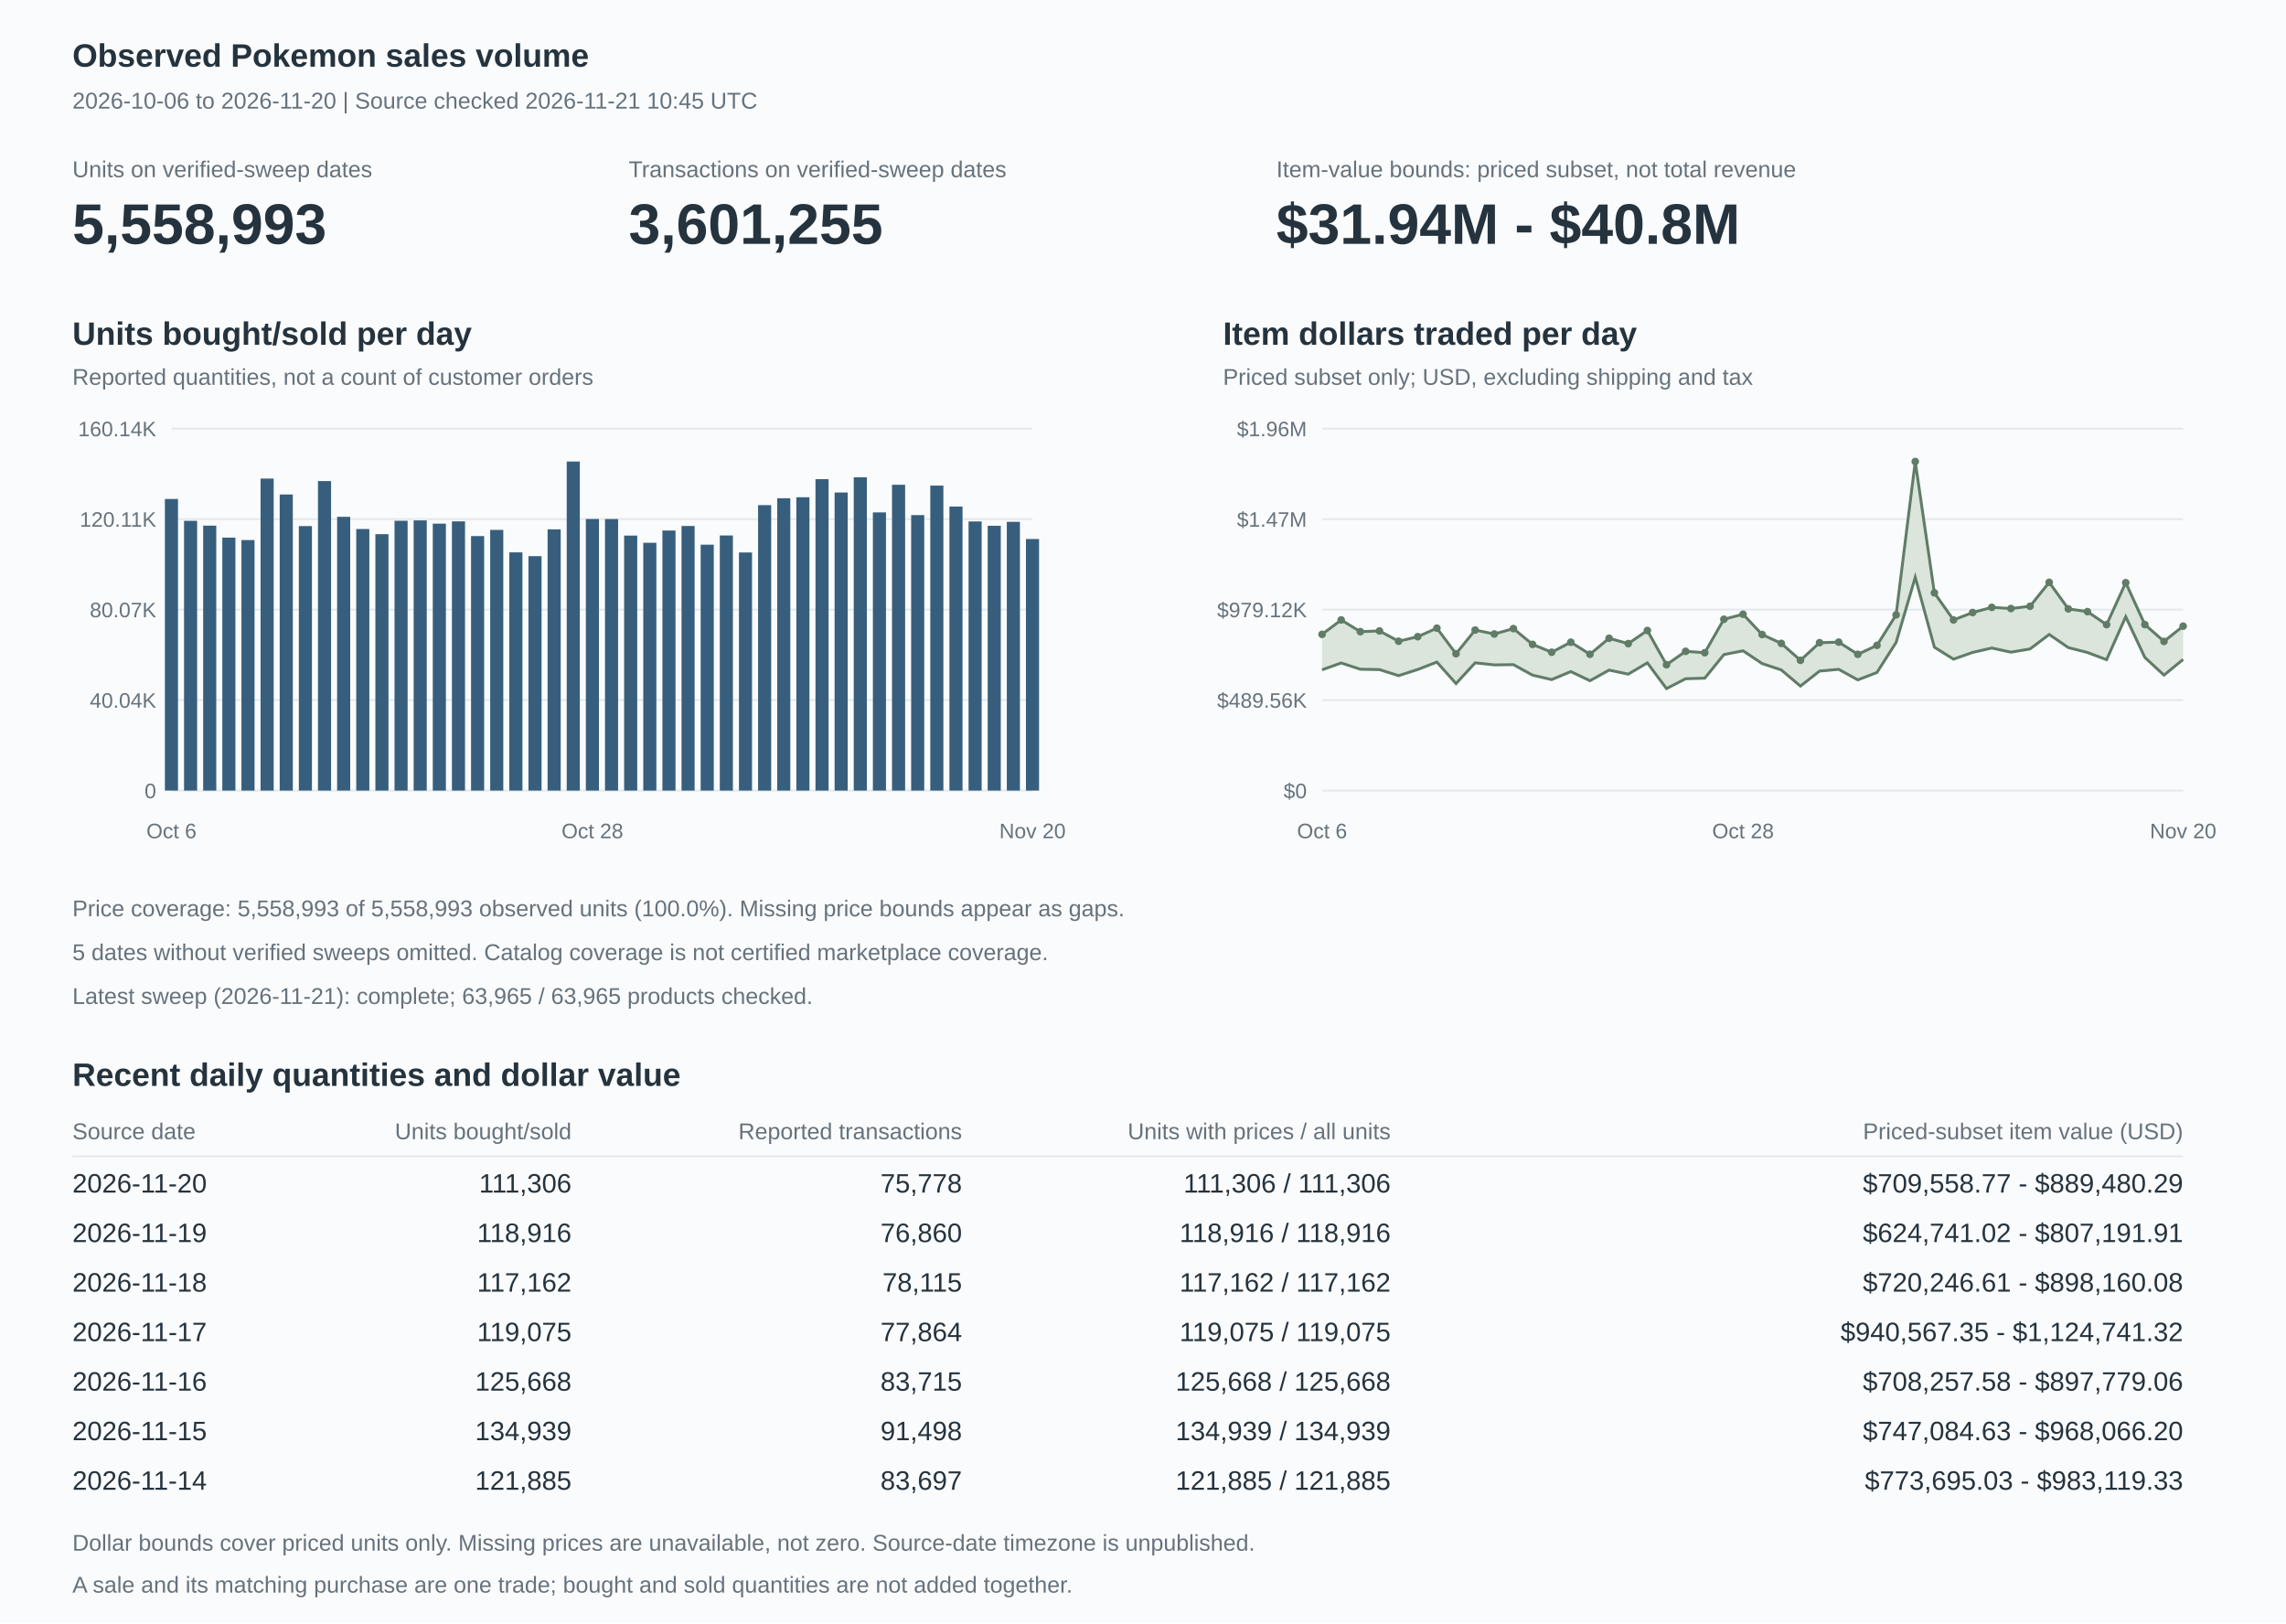
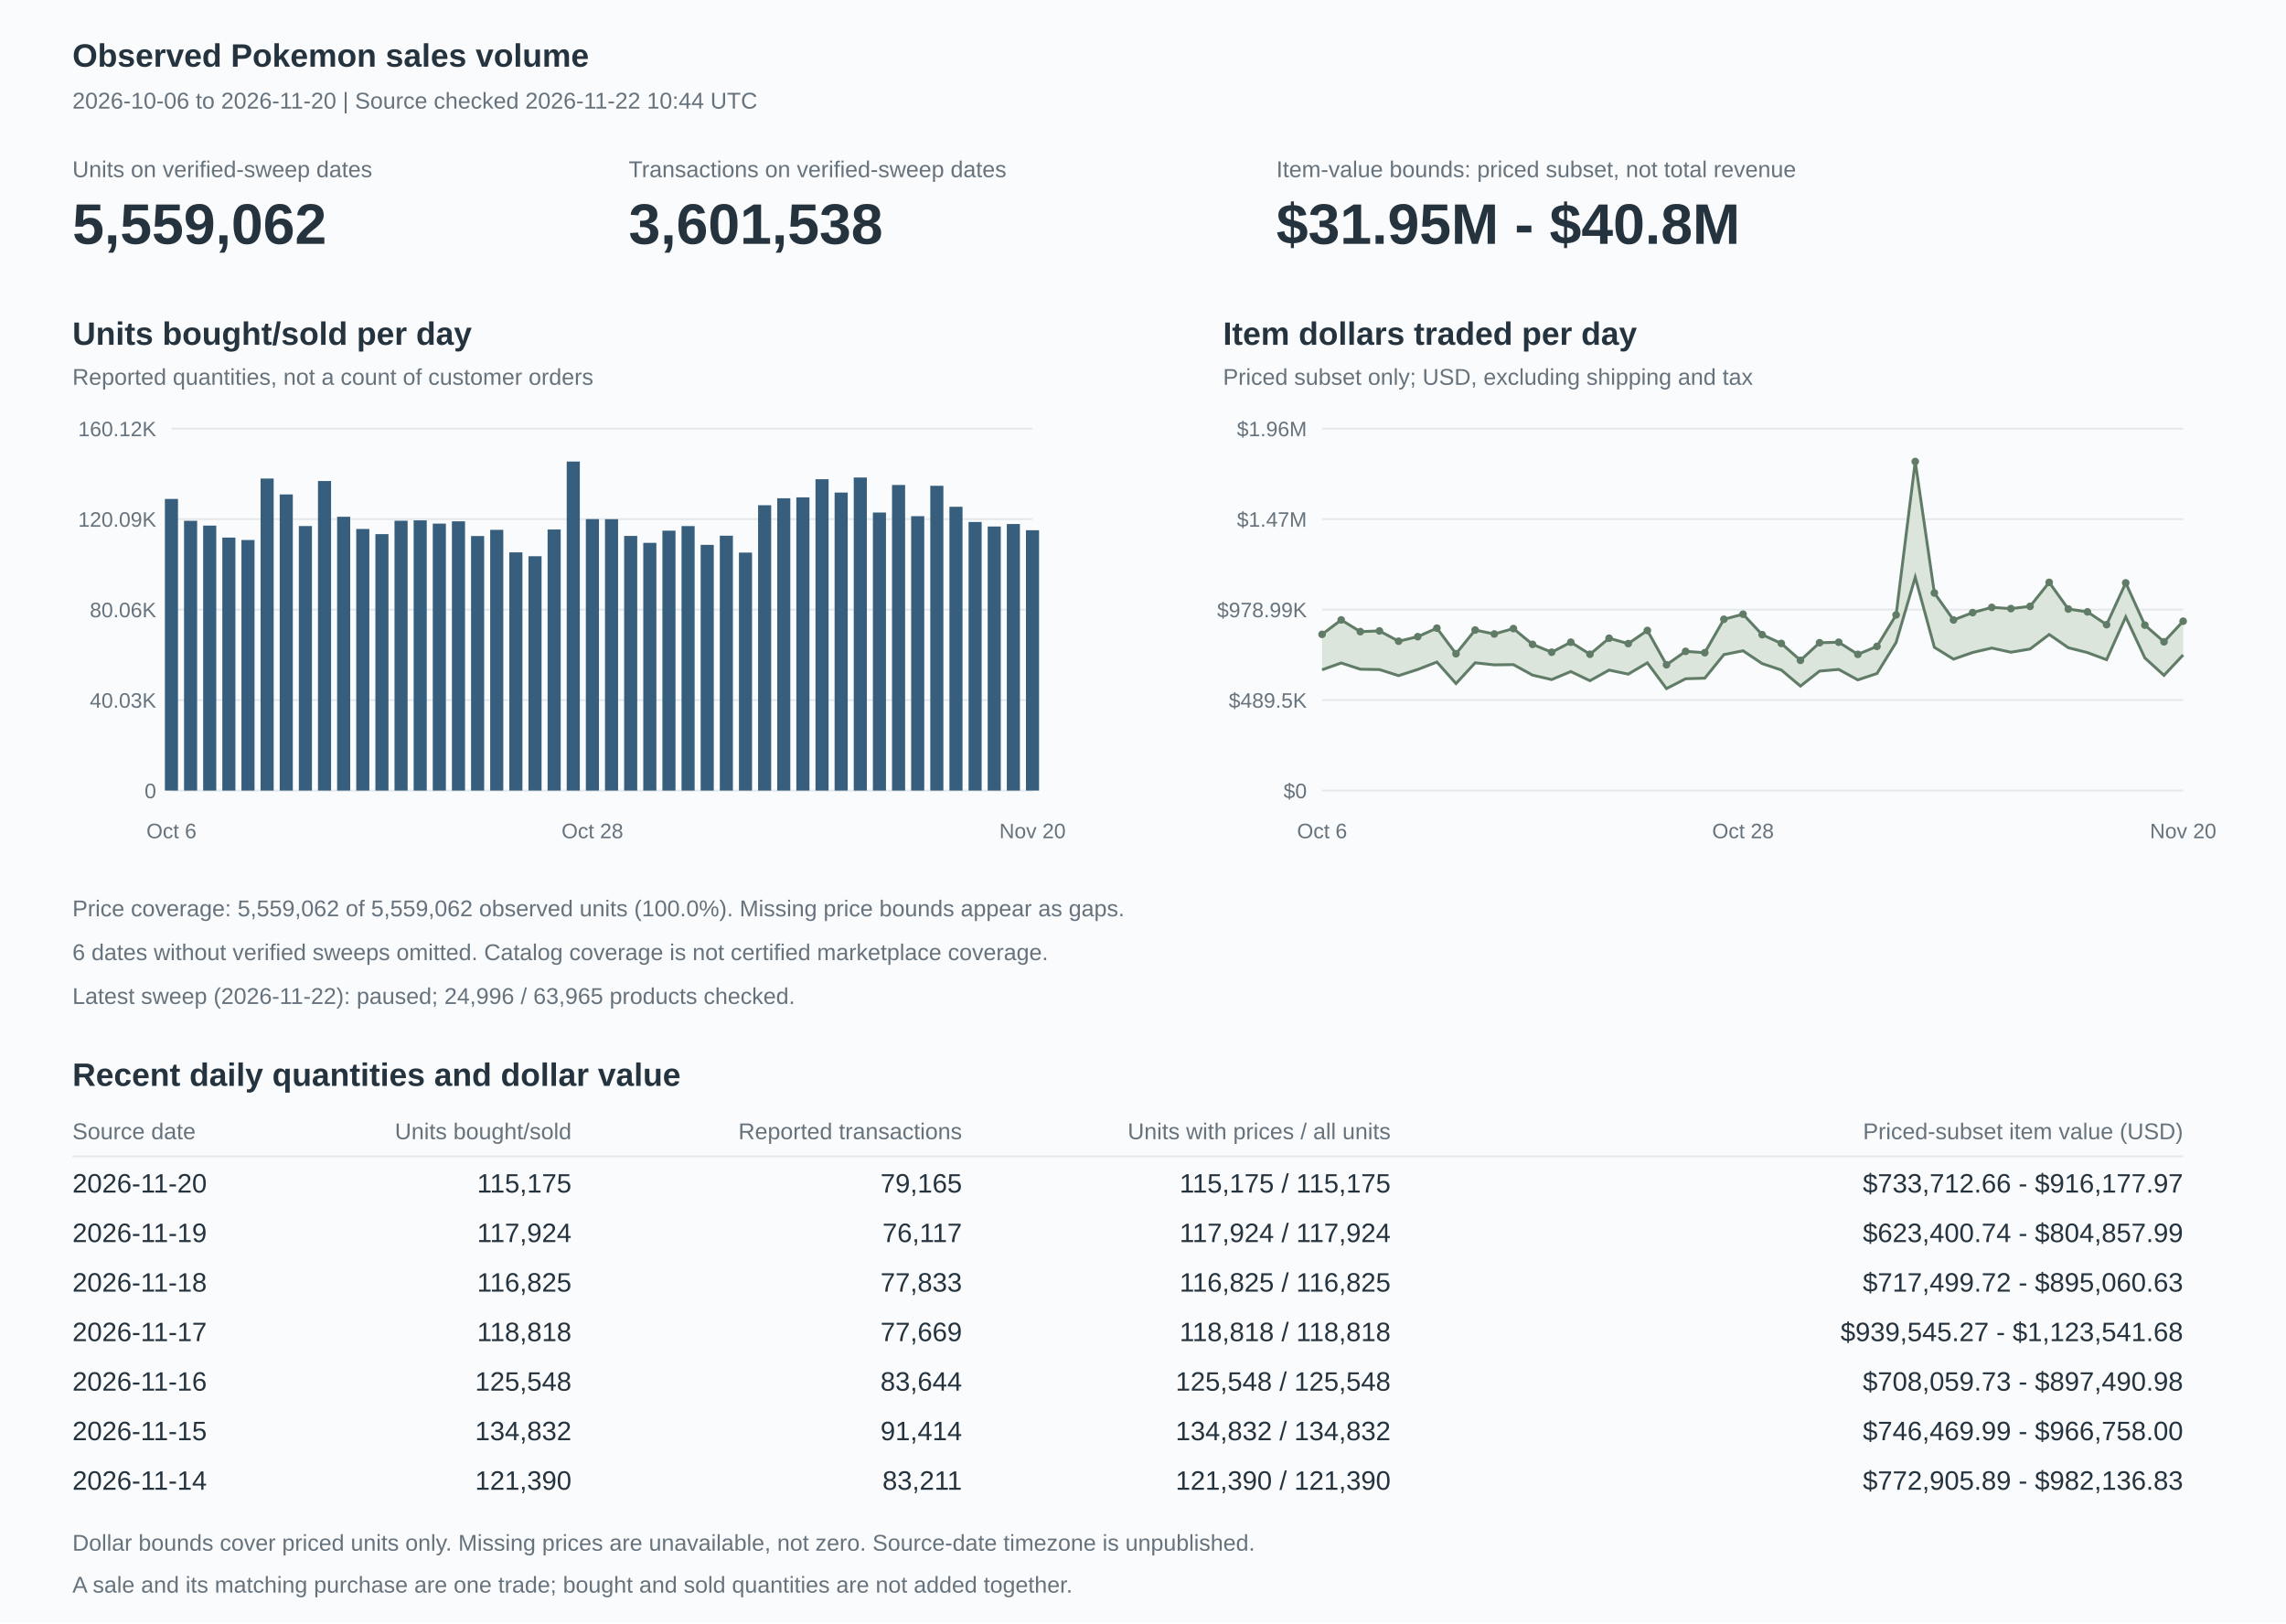
<svg xmlns="http://www.w3.org/2000/svg" width="1200" height="852" viewBox="0 0 1200 852" role="img" aria-labelledby="title description">
  <style>text{font-family:Arial,Helvetica,sans-serif;fill:#25333e;font-size:14px}.heading{font-size:17px;font-weight:600}.muted{fill:#66727c;font-size:12px}.axis{fill:#66727c;font-size:11px}.value{font-size:30px;font-weight:600}.grid{stroke:#e5e9ec;stroke-width:1}</style>
  <rect width="1200" height="852" fill="#fafbfc" />
  <text x="38" y="35" class="heading">Observed Pokemon sales volume</text>
-   <text x="38" y="57" class="muted">2026-10-06 to 2026-11-20 | Source checked 2026-11-21 10:45 UTC</text>
+   <text x="38" y="57" class="muted">2026-10-06 to 2026-11-20 | Source checked 2026-11-22 10:44 UTC</text>
  <text x="38" y="93" class="muted">Units on verified-sweep dates</text>
-   <text x="38" y="128" class="value">5,558,993</text>
+   <text x="38" y="128" class="value">5,559,062</text>
  <text x="330" y="93" class="muted">Transactions on verified-sweep dates</text>
-   <text x="330" y="128" class="value">3,601,255</text>
+   <text x="330" y="128" class="value">3,601,538</text>
  <text x="670" y="93" class="muted">Item-value bounds: priced subset, not total revenue</text>
-   <text x="670" y="128" class="value">$31.94M - $40.8M</text>
+   <text x="670" y="128" class="value">$31.95M - $40.8M</text>
  <text x="38" y="181" class="heading">Units bought/sold per day</text>
  <text x="38" y="202" class="muted">Reported quantities, not a count of customer orders</text>
  <path d="M90,415h452" class="grid" />
  <text x="82" y="419" text-anchor="end" class="axis">0</text>
  <path d="M90,367.5h452" class="grid" />
-   <text x="82" y="371.5" text-anchor="end" class="axis">40.04K</text>
+   <text x="82" y="371.5" text-anchor="end" class="axis">40.03K</text>
  <path d="M90,320h452" class="grid" />
-   <text x="82" y="324" text-anchor="end" class="axis">80.07K</text>
+   <text x="82" y="324" text-anchor="end" class="axis">80.06K</text>
  <path d="M90,272.5h452" class="grid" />
-   <text x="82" y="276.5" text-anchor="end" class="axis">120.11K</text>
+   <text x="82" y="276.5" text-anchor="end" class="axis">120.09K</text>
  <path d="M90,225h452" class="grid" />
-   <text x="82" y="229" text-anchor="end" class="axis">160.14K</text>
-   <rect x="86.561" y="261.928" width="6.878" height="153.072" fill="#375f7d" />
-   <rect x="96.605" y="273.402" width="6.878" height="141.598" fill="#375f7d" />
-   <rect x="106.65" y="275.922" width="6.878" height="139.078" fill="#375f7d" />
-   <rect x="116.694" y="282.216" width="6.878" height="132.784" fill="#375f7d" />
-   <rect x="126.739" y="283.494" width="6.878" height="131.506" fill="#375f7d" />
-   <rect x="136.783" y="251.221" width="6.878" height="163.779" fill="#375f7d" />
-   <rect x="146.828" y="259.569" width="6.878" height="155.431" fill="#375f7d" />
-   <rect x="156.872" y="276.156" width="6.878" height="138.844" fill="#375f7d" />
-   <rect x="166.916" y="252.533" width="6.878" height="162.467" fill="#375f7d" />
-   <rect x="176.961" y="271.293" width="6.878" height="143.707" fill="#375f7d" />
-   <rect x="187.005" y="277.699" width="6.878" height="137.301" fill="#375f7d" />
-   <rect x="197.05" y="280.395" width="6.878" height="134.605" fill="#375f7d" />
-   <rect x="207.094" y="273.363" width="6.878" height="141.637" fill="#375f7d" />
-   <rect x="217.139" y="273.171" width="6.878" height="141.829" fill="#375f7d" />
-   <rect x="227.183" y="274.878" width="6.878" height="140.122" fill="#375f7d" />
-   <rect x="237.228" y="273.671" width="6.878" height="141.329" fill="#375f7d" />
-   <rect x="247.272" y="281.399" width="6.878" height="133.601" fill="#375f7d" />
-   <rect x="257.316" y="278.149" width="6.878" height="136.851" fill="#375f7d" />
-   <rect x="267.361" y="289.953" width="6.878" height="125.047" fill="#375f7d" />
-   <rect x="277.405" y="291.951" width="6.878" height="123.049" fill="#375f7d" />
-   <rect x="287.45" y="277.869" width="6.878" height="137.131" fill="#375f7d" />
+   <text x="82" y="229" text-anchor="end" class="axis">160.12K</text>
+   <rect x="86.561" y="261.904" width="6.878" height="153.096" fill="#375f7d" />
+   <rect x="96.605" y="273.38" width="6.878" height="141.62" fill="#375f7d" />
+   <rect x="106.65" y="275.9" width="6.878" height="139.1" fill="#375f7d" />
+   <rect x="116.694" y="282.195" width="6.878" height="132.805" fill="#375f7d" />
+   <rect x="126.739" y="283.473" width="6.878" height="131.527" fill="#375f7d" />
+   <rect x="136.783" y="251.195" width="6.878" height="163.805" fill="#375f7d" />
+   <rect x="146.828" y="259.544" width="6.878" height="155.456" fill="#375f7d" />
+   <rect x="156.872" y="276.134" width="6.878" height="138.866" fill="#375f7d" />
+   <rect x="166.916" y="252.507" width="6.878" height="162.493" fill="#375f7d" />
+   <rect x="176.961" y="271.27" width="6.878" height="143.73" fill="#375f7d" />
+   <rect x="187.005" y="277.677" width="6.878" height="137.323" fill="#375f7d" />
+   <rect x="197.05" y="280.374" width="6.878" height="134.626" fill="#375f7d" />
+   <rect x="207.094" y="273.341" width="6.878" height="141.659" fill="#375f7d" />
+   <rect x="217.139" y="273.149" width="6.878" height="141.851" fill="#375f7d" />
+   <rect x="227.183" y="274.856" width="6.878" height="140.144" fill="#375f7d" />
+   <rect x="237.228" y="273.648" width="6.878" height="141.352" fill="#375f7d" />
+   <rect x="247.272" y="281.378" width="6.878" height="133.622" fill="#375f7d" />
+   <rect x="257.316" y="278.128" width="6.878" height="136.872" fill="#375f7d" />
+   <rect x="267.361" y="289.945" width="6.878" height="125.055" fill="#375f7d" />
+   <rect x="277.405" y="291.974" width="6.878" height="123.026" fill="#375f7d" />
+   <rect x="287.45" y="277.945" width="6.878" height="137.055" fill="#375f7d" />
  <rect x="297.494" y="242.273" width="6.878" height="172.727" fill="#375f7d" />
-   <rect x="307.539" y="272.435" width="6.878" height="142.565" fill="#375f7d" />
-   <rect x="317.583" y="272.463" width="6.878" height="142.537" fill="#375f7d" />
-   <rect x="327.628" y="281.143" width="6.878" height="133.857" fill="#375f7d" />
-   <rect x="337.672" y="284.919" width="6.878" height="130.081" fill="#375f7d" />
-   <rect x="347.716" y="278.492" width="6.878" height="136.508" fill="#375f7d" />
-   <rect x="357.761" y="276.103" width="6.878" height="138.897" fill="#375f7d" />
-   <rect x="367.805" y="285.918" width="6.878" height="129.082" fill="#375f7d" />
-   <rect x="377.85" y="281.079" width="6.878" height="133.921" fill="#375f7d" />
-   <rect x="387.894" y="290.01" width="6.878" height="124.99" fill="#375f7d" />
-   <rect x="397.939" y="265.166" width="6.878" height="149.834" fill="#375f7d" />
-   <rect x="407.983" y="261.542" width="6.878" height="153.458" fill="#375f7d" />
-   <rect x="418.028" y="261.018" width="6.878" height="153.982" fill="#375f7d" />
-   <rect x="428.072" y="251.526" width="6.878" height="163.474" fill="#375f7d" />
-   <rect x="438.116" y="258.529" width="6.878" height="156.471" fill="#375f7d" />
-   <rect x="448.161" y="250.546" width="6.878" height="164.454" fill="#375f7d" />
-   <rect x="458.205" y="268.97" width="6.878" height="146.03" fill="#375f7d" />
-   <rect x="468.25" y="254.47" width="6.878" height="160.53" fill="#375f7d" />
-   <rect x="478.294" y="270.391" width="6.878" height="144.609" fill="#375f7d" />
-   <rect x="488.339" y="254.904" width="6.878" height="160.096" fill="#375f7d" />
-   <rect x="498.383" y="265.903" width="6.878" height="149.097" fill="#375f7d" />
-   <rect x="508.428" y="273.725" width="6.878" height="141.275" fill="#375f7d" />
-   <rect x="518.472" y="275.995" width="6.878" height="139.005" fill="#375f7d" />
-   <rect x="528.516" y="273.914" width="6.878" height="141.086" fill="#375f7d" />
-   <rect x="538.561" y="282.943" width="6.878" height="132.057" fill="#375f7d" />
+   <rect x="307.539" y="272.491" width="6.878" height="142.509" fill="#375f7d" />
+   <rect x="317.583" y="272.533" width="6.878" height="142.467" fill="#375f7d" />
+   <rect x="327.628" y="281.321" width="6.878" height="133.679" fill="#375f7d" />
+   <rect x="337.672" y="284.957" width="6.878" height="130.043" fill="#375f7d" />
+   <rect x="347.716" y="278.56" width="6.878" height="136.44" fill="#375f7d" />
+   <rect x="357.761" y="276.157" width="6.878" height="138.843" fill="#375f7d" />
+   <rect x="367.805" y="286.005" width="6.878" height="128.995" fill="#375f7d" />
+   <rect x="377.85" y="281.207" width="6.878" height="133.793" fill="#375f7d" />
+   <rect x="387.894" y="290.068" width="6.878" height="124.932" fill="#375f7d" />
+   <rect x="397.939" y="265.211" width="6.878" height="149.789" fill="#375f7d" />
+   <rect x="407.983" y="261.555" width="6.878" height="153.445" fill="#375f7d" />
+   <rect x="418.028" y="261.075" width="6.878" height="153.925" fill="#375f7d" />
+   <rect x="428.072" y="251.56" width="6.878" height="163.44" fill="#375f7d" />
+   <rect x="438.116" y="258.562" width="6.878" height="156.438" fill="#375f7d" />
+   <rect x="448.161" y="250.657" width="6.878" height="164.343" fill="#375f7d" />
+   <rect x="458.205" y="269.041" width="6.878" height="145.959" fill="#375f7d" />
+   <rect x="468.25" y="254.573" width="6.878" height="160.427" fill="#375f7d" />
+   <rect x="478.294" y="270.956" width="6.878" height="144.044" fill="#375f7d" />
+   <rect x="488.339" y="255.005" width="6.878" height="159.995" fill="#375f7d" />
+   <rect x="498.383" y="266.022" width="6.878" height="148.978" fill="#375f7d" />
+   <rect x="508.428" y="274.008" width="6.878" height="140.992" fill="#375f7d" />
+   <rect x="518.472" y="276.373" width="6.878" height="138.627" fill="#375f7d" />
+   <rect x="528.516" y="275.069" width="6.878" height="139.931" fill="#375f7d" />
+   <rect x="538.561" y="278.331" width="6.878" height="136.669" fill="#375f7d" />
  <text x="90" y="440" text-anchor="middle" class="axis">Oct 6</text>
  <text x="310.978" y="440" text-anchor="middle" class="axis">Oct 28</text>
  <text x="542" y="440" text-anchor="middle" class="axis">Nov 20</text>
  <text x="642" y="181" class="heading">Item dollars traded per day</text>
  <text x="642" y="202" class="muted">Priced subset only; USD, excluding shipping and tax</text>
  <path d="M694,415h452" class="grid" />
  <text x="686" y="419" text-anchor="end" class="axis">$0</text>
  <path d="M694,367.5h452" class="grid" />
-   <text x="686" y="371.5" text-anchor="end" class="axis">$489.56K</text>
+   <text x="686" y="371.5" text-anchor="end" class="axis">$489.5K</text>
  <path d="M694,320h452" class="grid" />
-   <text x="686" y="324" text-anchor="end" class="axis">$979.12K</text>
+   <text x="686" y="324" text-anchor="end" class="axis">$978.99K</text>
  <path d="M694,272.5h452" class="grid" />
  <text x="686" y="276.5" text-anchor="end" class="axis">$1.47M</text>
  <path d="M694,225h452" class="grid" />
  <text x="686" y="229" text-anchor="end" class="axis">$1.96M</text>
-   <polygon points="694,332.998 704.044,325.426 714.089,331.577 724.133,331.195 734.178,336.6 744.222,334.216 754.267,329.74 764.311,343.177 774.356,330.734 784.4,332.806 794.444,329.976 804.489,338.254 814.533,342.38 824.578,337.124 834.622,343.448 844.667,335.036 854.711,337.862 864.756,330.976 874.8,348.94 884.844,341.9 894.889,342.618 904.933,325.077 914.978,322.423 925.022,333.106 935.067,337.73 945.111,346.627 955.156,337.371 965.2,337.071 975.244,343.477 985.289,338.761 995.333,322.756 1005.378,242.273 1015.422,311.208 1025.467,325.425 1035.511,321.544 1045.556,318.818 1055.6,319.435 1065.644,318.247 1075.689,305.679 1085.733,319.611 1095.778,321.072 1105.822,327.892 1115.867,305.87 1125.911,327.855 1135.956,336.681 1146,328.697 1146,346.154 1135.956,354.384 1125.911,345.117 1115.867,323.74 1105.822,346.28 1095.778,342.513 1085.733,339.931 1075.689,333.053 1065.644,340.644 1055.6,342.333 1045.556,340.165 1035.511,342.464 1025.467,346.006 1015.422,339.732 1005.378,303.008 995.333,337.228 985.289,352.998 975.244,356.888 965.2,351.349 955.156,352.26 945.111,360.152 935.067,351.667 925.022,348.319 914.978,341.616 904.933,343.612 894.889,355.99 884.844,356.286 874.8,361.456 864.756,347.953 854.711,353.868 844.667,351.749 834.622,357.331 824.578,352.524 814.533,356.732 804.489,354.403 794.444,348.885 784.4,349.011 774.356,347.925 764.311,358.823 754.267,347.537 744.222,351.428 734.178,354.673 724.133,351.483 714.089,351.297 704.044,348.009 694,351.601" fill="#dbe5dc" />
-   <polyline points="694,351.601 704.044,348.009 714.089,351.297 724.133,351.483 734.178,354.673 744.222,351.428 754.267,347.537 764.311,358.823 774.356,347.925 784.4,349.011 794.444,348.885 804.489,354.403 814.533,356.732 824.578,352.524 834.622,357.331 844.667,351.749 854.711,353.868 864.756,347.953 874.8,361.456 884.844,356.286 894.889,355.99 904.933,343.612 914.978,341.616 925.022,348.319 935.067,351.667 945.111,360.152 955.156,352.26 965.2,351.349 975.244,356.888 985.289,352.998 995.333,337.228 1005.378,303.008 1015.422,339.732 1025.467,346.006 1035.511,342.464 1045.556,340.165 1055.6,342.333 1065.644,340.644 1075.689,333.053 1085.733,339.931 1095.778,342.513 1105.822,346.28 1115.867,323.74 1125.911,345.117 1135.956,354.384 1146,346.154" fill="none" stroke="#607c67" stroke-width="1.5" />
-   <polyline points="694,332.998 704.044,325.426 714.089,331.577 724.133,331.195 734.178,336.6 744.222,334.216 754.267,329.74 764.311,343.177 774.356,330.734 784.4,332.806 794.444,329.976 804.489,338.254 814.533,342.38 824.578,337.124 834.622,343.448 844.667,335.036 854.711,337.862 864.756,330.976 874.8,348.94 884.844,341.9 894.889,342.618 904.933,325.077 914.978,322.423 925.022,333.106 935.067,337.73 945.111,346.627 955.156,337.371 965.2,337.071 975.244,343.477 985.289,338.761 995.333,322.756 1005.378,242.273 1015.422,311.208 1025.467,325.425 1035.511,321.544 1045.556,318.818 1055.6,319.435 1065.644,318.247 1075.689,305.679 1085.733,319.611 1095.778,321.072 1105.822,327.892 1115.867,305.87 1125.911,327.855 1135.956,336.681 1146,328.697" fill="none" stroke="#607c67" stroke-width="1.5" />
-   <circle cx="694" cy="332.998" r="2" fill="#607c67" />
-   <circle cx="704.044" cy="325.426" r="2" fill="#607c67" />
-   <circle cx="714.089" cy="331.577" r="2" fill="#607c67" />
-   <circle cx="724.133" cy="331.195" r="2" fill="#607c67" />
-   <circle cx="734.178" cy="336.6" r="2" fill="#607c67" />
-   <circle cx="744.222" cy="334.216" r="2" fill="#607c67" />
-   <circle cx="754.267" cy="329.74" r="2" fill="#607c67" />
-   <circle cx="764.311" cy="343.177" r="2" fill="#607c67" />
-   <circle cx="774.356" cy="330.734" r="2" fill="#607c67" />
-   <circle cx="784.4" cy="332.806" r="2" fill="#607c67" />
-   <circle cx="794.444" cy="329.976" r="2" fill="#607c67" />
-   <circle cx="804.489" cy="338.254" r="2" fill="#607c67" />
-   <circle cx="814.533" cy="342.38" r="2" fill="#607c67" />
-   <circle cx="824.578" cy="337.124" r="2" fill="#607c67" />
-   <circle cx="834.622" cy="343.448" r="2" fill="#607c67" />
-   <circle cx="844.667" cy="335.036" r="2" fill="#607c67" />
-   <circle cx="854.711" cy="337.862" r="2" fill="#607c67" />
-   <circle cx="864.756" cy="330.976" r="2" fill="#607c67" />
-   <circle cx="874.8" cy="348.94" r="2" fill="#607c67" />
-   <circle cx="884.844" cy="341.9" r="2" fill="#607c67" />
-   <circle cx="894.889" cy="342.618" r="2" fill="#607c67" />
+   <polygon points="694,332.988 704.044,325.415 714.089,331.567 724.133,331.184 734.178,336.59 744.222,334.206 754.267,329.73 764.311,343.168 774.356,330.724 784.4,332.796 794.444,329.965 804.489,338.244 814.533,342.371 824.578,337.114 834.622,343.439 844.667,335.026 854.711,337.852 864.756,330.965 874.8,348.958 884.844,341.915 894.889,342.617 904.933,325.077 914.978,322.416 925.022,333.152 935.067,337.757 945.111,346.63 955.156,337.382 965.2,337.124 975.244,343.491 985.289,339.297 995.333,322.786 1005.378,242.273 1015.422,311.264 1025.467,325.432 1035.511,321.582 1045.556,318.842 1055.6,319.474 1065.644,318.298 1075.689,305.695 1085.733,319.695 1095.778,321.187 1105.822,327.909 1115.867,305.973 1125.911,328.145 1135.956,336.898 1146,326.095 1146,343.802 1135.956,354.506 1125.911,345.375 1115.867,323.828 1105.822,346.291 1095.778,342.564 1085.733,339.998 1075.689,333.065 1065.644,340.688 1055.6,342.364 1045.556,340.18 1035.511,342.497 1025.467,346.011 1015.422,339.787 1005.378,303.01 995.333,337.243 985.289,353.534 975.244,356.893 965.2,351.398 955.156,352.269 945.111,360.156 935.067,351.69 925.022,348.34 914.978,341.61 904.933,343.613 894.889,355.989 884.844,356.298 874.8,361.474 864.756,347.945 854.711,353.86 844.667,351.741 834.622,357.324 824.578,352.516 814.533,356.725 804.489,354.395 794.444,348.876 784.4,349.002 774.356,347.917 764.311,358.816 754.267,347.529 744.222,351.42 734.178,354.665 724.133,351.475 714.089,351.289 704.044,348 694,351.593" fill="#dbe5dc" />
+   <polyline points="694,351.593 704.044,348 714.089,351.289 724.133,351.475 734.178,354.665 744.222,351.42 754.267,347.529 764.311,358.816 774.356,347.917 784.4,349.002 794.444,348.876 804.489,354.395 814.533,356.725 824.578,352.516 834.622,357.324 844.667,351.741 854.711,353.86 864.756,347.945 874.8,361.474 884.844,356.298 894.889,355.989 904.933,343.613 914.978,341.61 925.022,348.34 935.067,351.69 945.111,360.156 955.156,352.269 965.2,351.398 975.244,356.893 985.289,353.534 995.333,337.243 1005.378,303.01 1015.422,339.787 1025.467,346.011 1035.511,342.497 1045.556,340.18 1055.6,342.364 1065.644,340.688 1075.689,333.065 1085.733,339.998 1095.778,342.564 1105.822,346.291 1115.867,323.828 1125.911,345.375 1135.956,354.506 1146,343.802" fill="none" stroke="#607c67" stroke-width="1.5" />
+   <polyline points="694,332.988 704.044,325.415 714.089,331.567 724.133,331.184 734.178,336.59 744.222,334.206 754.267,329.73 764.311,343.168 774.356,330.724 784.4,332.796 794.444,329.965 804.489,338.244 814.533,342.371 824.578,337.114 834.622,343.439 844.667,335.026 854.711,337.852 864.756,330.965 874.8,348.958 884.844,341.915 894.889,342.617 904.933,325.077 914.978,322.416 925.022,333.152 935.067,337.757 945.111,346.63 955.156,337.382 965.2,337.124 975.244,343.491 985.289,339.297 995.333,322.786 1005.378,242.273 1015.422,311.264 1025.467,325.432 1035.511,321.582 1045.556,318.842 1055.6,319.474 1065.644,318.298 1075.689,305.695 1085.733,319.695 1095.778,321.187 1105.822,327.909 1115.867,305.973 1125.911,328.145 1135.956,336.898 1146,326.095" fill="none" stroke="#607c67" stroke-width="1.5" />
+   <circle cx="694" cy="332.988" r="2" fill="#607c67" />
+   <circle cx="704.044" cy="325.415" r="2" fill="#607c67" />
+   <circle cx="714.089" cy="331.567" r="2" fill="#607c67" />
+   <circle cx="724.133" cy="331.184" r="2" fill="#607c67" />
+   <circle cx="734.178" cy="336.59" r="2" fill="#607c67" />
+   <circle cx="744.222" cy="334.206" r="2" fill="#607c67" />
+   <circle cx="754.267" cy="329.73" r="2" fill="#607c67" />
+   <circle cx="764.311" cy="343.168" r="2" fill="#607c67" />
+   <circle cx="774.356" cy="330.724" r="2" fill="#607c67" />
+   <circle cx="784.4" cy="332.796" r="2" fill="#607c67" />
+   <circle cx="794.444" cy="329.965" r="2" fill="#607c67" />
+   <circle cx="804.489" cy="338.244" r="2" fill="#607c67" />
+   <circle cx="814.533" cy="342.371" r="2" fill="#607c67" />
+   <circle cx="824.578" cy="337.114" r="2" fill="#607c67" />
+   <circle cx="834.622" cy="343.439" r="2" fill="#607c67" />
+   <circle cx="844.667" cy="335.026" r="2" fill="#607c67" />
+   <circle cx="854.711" cy="337.852" r="2" fill="#607c67" />
+   <circle cx="864.756" cy="330.965" r="2" fill="#607c67" />
+   <circle cx="874.8" cy="348.958" r="2" fill="#607c67" />
+   <circle cx="884.844" cy="341.915" r="2" fill="#607c67" />
+   <circle cx="894.889" cy="342.617" r="2" fill="#607c67" />
  <circle cx="904.933" cy="325.077" r="2" fill="#607c67" />
-   <circle cx="914.978" cy="322.423" r="2" fill="#607c67" />
-   <circle cx="925.022" cy="333.106" r="2" fill="#607c67" />
-   <circle cx="935.067" cy="337.73" r="2" fill="#607c67" />
-   <circle cx="945.111" cy="346.627" r="2" fill="#607c67" />
-   <circle cx="955.156" cy="337.371" r="2" fill="#607c67" />
-   <circle cx="965.2" cy="337.071" r="2" fill="#607c67" />
-   <circle cx="975.244" cy="343.477" r="2" fill="#607c67" />
-   <circle cx="985.289" cy="338.761" r="2" fill="#607c67" />
-   <circle cx="995.333" cy="322.756" r="2" fill="#607c67" />
+   <circle cx="914.978" cy="322.416" r="2" fill="#607c67" />
+   <circle cx="925.022" cy="333.152" r="2" fill="#607c67" />
+   <circle cx="935.067" cy="337.757" r="2" fill="#607c67" />
+   <circle cx="945.111" cy="346.63" r="2" fill="#607c67" />
+   <circle cx="955.156" cy="337.382" r="2" fill="#607c67" />
+   <circle cx="965.2" cy="337.124" r="2" fill="#607c67" />
+   <circle cx="975.244" cy="343.491" r="2" fill="#607c67" />
+   <circle cx="985.289" cy="339.297" r="2" fill="#607c67" />
+   <circle cx="995.333" cy="322.786" r="2" fill="#607c67" />
  <circle cx="1005.378" cy="242.273" r="2" fill="#607c67" />
-   <circle cx="1015.422" cy="311.208" r="2" fill="#607c67" />
-   <circle cx="1025.467" cy="325.425" r="2" fill="#607c67" />
-   <circle cx="1035.511" cy="321.544" r="2" fill="#607c67" />
-   <circle cx="1045.556" cy="318.818" r="2" fill="#607c67" />
-   <circle cx="1055.6" cy="319.435" r="2" fill="#607c67" />
-   <circle cx="1065.644" cy="318.247" r="2" fill="#607c67" />
-   <circle cx="1075.689" cy="305.679" r="2" fill="#607c67" />
-   <circle cx="1085.733" cy="319.611" r="2" fill="#607c67" />
-   <circle cx="1095.778" cy="321.072" r="2" fill="#607c67" />
-   <circle cx="1105.822" cy="327.892" r="2" fill="#607c67" />
-   <circle cx="1115.867" cy="305.87" r="2" fill="#607c67" />
-   <circle cx="1125.911" cy="327.855" r="2" fill="#607c67" />
-   <circle cx="1135.956" cy="336.681" r="2" fill="#607c67" />
-   <circle cx="1146" cy="328.697" r="2" fill="#607c67" />
+   <circle cx="1015.422" cy="311.264" r="2" fill="#607c67" />
+   <circle cx="1025.467" cy="325.432" r="2" fill="#607c67" />
+   <circle cx="1035.511" cy="321.582" r="2" fill="#607c67" />
+   <circle cx="1045.556" cy="318.842" r="2" fill="#607c67" />
+   <circle cx="1055.6" cy="319.474" r="2" fill="#607c67" />
+   <circle cx="1065.644" cy="318.298" r="2" fill="#607c67" />
+   <circle cx="1075.689" cy="305.695" r="2" fill="#607c67" />
+   <circle cx="1085.733" cy="319.695" r="2" fill="#607c67" />
+   <circle cx="1095.778" cy="321.187" r="2" fill="#607c67" />
+   <circle cx="1105.822" cy="327.909" r="2" fill="#607c67" />
+   <circle cx="1115.867" cy="305.973" r="2" fill="#607c67" />
+   <circle cx="1125.911" cy="328.145" r="2" fill="#607c67" />
+   <circle cx="1135.956" cy="336.898" r="2" fill="#607c67" />
+   <circle cx="1146" cy="326.095" r="2" fill="#607c67" />
  <text x="694" y="440" text-anchor="middle" class="axis">Oct 6</text>
  <text x="914.978" y="440" text-anchor="middle" class="axis">Oct 28</text>
  <text x="1146" y="440" text-anchor="middle" class="axis">Nov 20</text>
-   <text x="38" y="481" class="muted">Price coverage: 5,558,993 of 5,558,993 observed units (100.0%). Missing price bounds appear as gaps.</text>
-   <text x="38" y="504" class="muted">5 dates without verified sweeps omitted. Catalog coverage is not certified marketplace coverage.</text>
-   <text x="38" y="527" class="muted">Latest sweep (2026-11-21): complete; 63,965 / 63,965 products checked.</text>
+   <text x="38" y="481" class="muted">Price coverage: 5,559,062 of 5,559,062 observed units (100.0%). Missing price bounds appear as gaps.</text>
+   <text x="38" y="504" class="muted">6 dates without verified sweeps omitted. Catalog coverage is not certified marketplace coverage.</text>
+   <text x="38" y="527" class="muted">Latest sweep (2026-11-22): paused; 24,996 / 63,965 products checked.</text>
  <text x="38" y="570" class="heading">Recent daily quantities and dollar value</text>
  <text x="38" y="598" class="muted">Source date</text>
  <text x="300" y="598" text-anchor="end" class="muted">Units bought/sold</text>
  <text x="505" y="598" text-anchor="end" class="muted">Reported transactions</text>
  <text x="730" y="598" text-anchor="end" class="muted">Units with prices / all units</text>
  <text x="1146" y="598" text-anchor="end" class="muted">Priced-subset item value (USD)</text>
  <path d="M38,607h1108" class="grid" />
  <text x="38" y="626">2026-11-20</text>
-   <text x="300" y="626" text-anchor="end">111,306</text>
-   <text x="505" y="626" text-anchor="end">75,778</text>
-   <text x="730" y="626" text-anchor="end">111,306 / 111,306</text>
-   <text x="1146" y="626" text-anchor="end">$709,558.77 - $889,480.29</text>
+   <text x="300" y="626" text-anchor="end">115,175</text>
+   <text x="505" y="626" text-anchor="end">79,165</text>
+   <text x="730" y="626" text-anchor="end">115,175 / 115,175</text>
+   <text x="1146" y="626" text-anchor="end">$733,712.66 - $916,177.97</text>
  <text x="38" y="652">2026-11-19</text>
-   <text x="300" y="652" text-anchor="end">118,916</text>
-   <text x="505" y="652" text-anchor="end">76,860</text>
-   <text x="730" y="652" text-anchor="end">118,916 / 118,916</text>
-   <text x="1146" y="652" text-anchor="end">$624,741.02 - $807,191.91</text>
+   <text x="300" y="652" text-anchor="end">117,924</text>
+   <text x="505" y="652" text-anchor="end">76,117</text>
+   <text x="730" y="652" text-anchor="end">117,924 / 117,924</text>
+   <text x="1146" y="652" text-anchor="end">$623,400.74 - $804,857.99</text>
  <text x="38" y="678">2026-11-18</text>
-   <text x="300" y="678" text-anchor="end">117,162</text>
-   <text x="505" y="678" text-anchor="end">78,115</text>
-   <text x="730" y="678" text-anchor="end">117,162 / 117,162</text>
-   <text x="1146" y="678" text-anchor="end">$720,246.61 - $898,160.08</text>
+   <text x="300" y="678" text-anchor="end">116,825</text>
+   <text x="505" y="678" text-anchor="end">77,833</text>
+   <text x="730" y="678" text-anchor="end">116,825 / 116,825</text>
+   <text x="1146" y="678" text-anchor="end">$717,499.72 - $895,060.63</text>
  <text x="38" y="704">2026-11-17</text>
-   <text x="300" y="704" text-anchor="end">119,075</text>
-   <text x="505" y="704" text-anchor="end">77,864</text>
-   <text x="730" y="704" text-anchor="end">119,075 / 119,075</text>
-   <text x="1146" y="704" text-anchor="end">$940,567.35 - $1,124,741.32</text>
+   <text x="300" y="704" text-anchor="end">118,818</text>
+   <text x="505" y="704" text-anchor="end">77,669</text>
+   <text x="730" y="704" text-anchor="end">118,818 / 118,818</text>
+   <text x="1146" y="704" text-anchor="end">$939,545.27 - $1,123,541.68</text>
  <text x="38" y="730">2026-11-16</text>
-   <text x="300" y="730" text-anchor="end">125,668</text>
-   <text x="505" y="730" text-anchor="end">83,715</text>
-   <text x="730" y="730" text-anchor="end">125,668 / 125,668</text>
-   <text x="1146" y="730" text-anchor="end">$708,257.58 - $897,779.06</text>
+   <text x="300" y="730" text-anchor="end">125,548</text>
+   <text x="505" y="730" text-anchor="end">83,644</text>
+   <text x="730" y="730" text-anchor="end">125,548 / 125,548</text>
+   <text x="1146" y="730" text-anchor="end">$708,059.73 - $897,490.98</text>
  <text x="38" y="756">2026-11-15</text>
-   <text x="300" y="756" text-anchor="end">134,939</text>
-   <text x="505" y="756" text-anchor="end">91,498</text>
-   <text x="730" y="756" text-anchor="end">134,939 / 134,939</text>
-   <text x="1146" y="756" text-anchor="end">$747,084.63 - $968,066.20</text>
+   <text x="300" y="756" text-anchor="end">134,832</text>
+   <text x="505" y="756" text-anchor="end">91,414</text>
+   <text x="730" y="756" text-anchor="end">134,832 / 134,832</text>
+   <text x="1146" y="756" text-anchor="end">$746,469.99 - $966,758.00</text>
  <text x="38" y="782">2026-11-14</text>
-   <text x="300" y="782" text-anchor="end">121,885</text>
-   <text x="505" y="782" text-anchor="end">83,697</text>
-   <text x="730" y="782" text-anchor="end">121,885 / 121,885</text>
-   <text x="1146" y="782" text-anchor="end">$773,695.03 - $983,119.33</text>
+   <text x="300" y="782" text-anchor="end">121,390</text>
+   <text x="505" y="782" text-anchor="end">83,211</text>
+   <text x="730" y="782" text-anchor="end">121,390 / 121,390</text>
+   <text x="1146" y="782" text-anchor="end">$772,905.89 - $982,136.83</text>
  <text x="38" y="814" class="muted">Dollar bounds cover priced units only. Missing prices are unavailable, not zero. Source-date timezone is unpublished.</text>
  <text x="38" y="836" class="muted">A sale and its matching purchase are one trade; bought and sold quantities are not added together.</text>
</svg>
